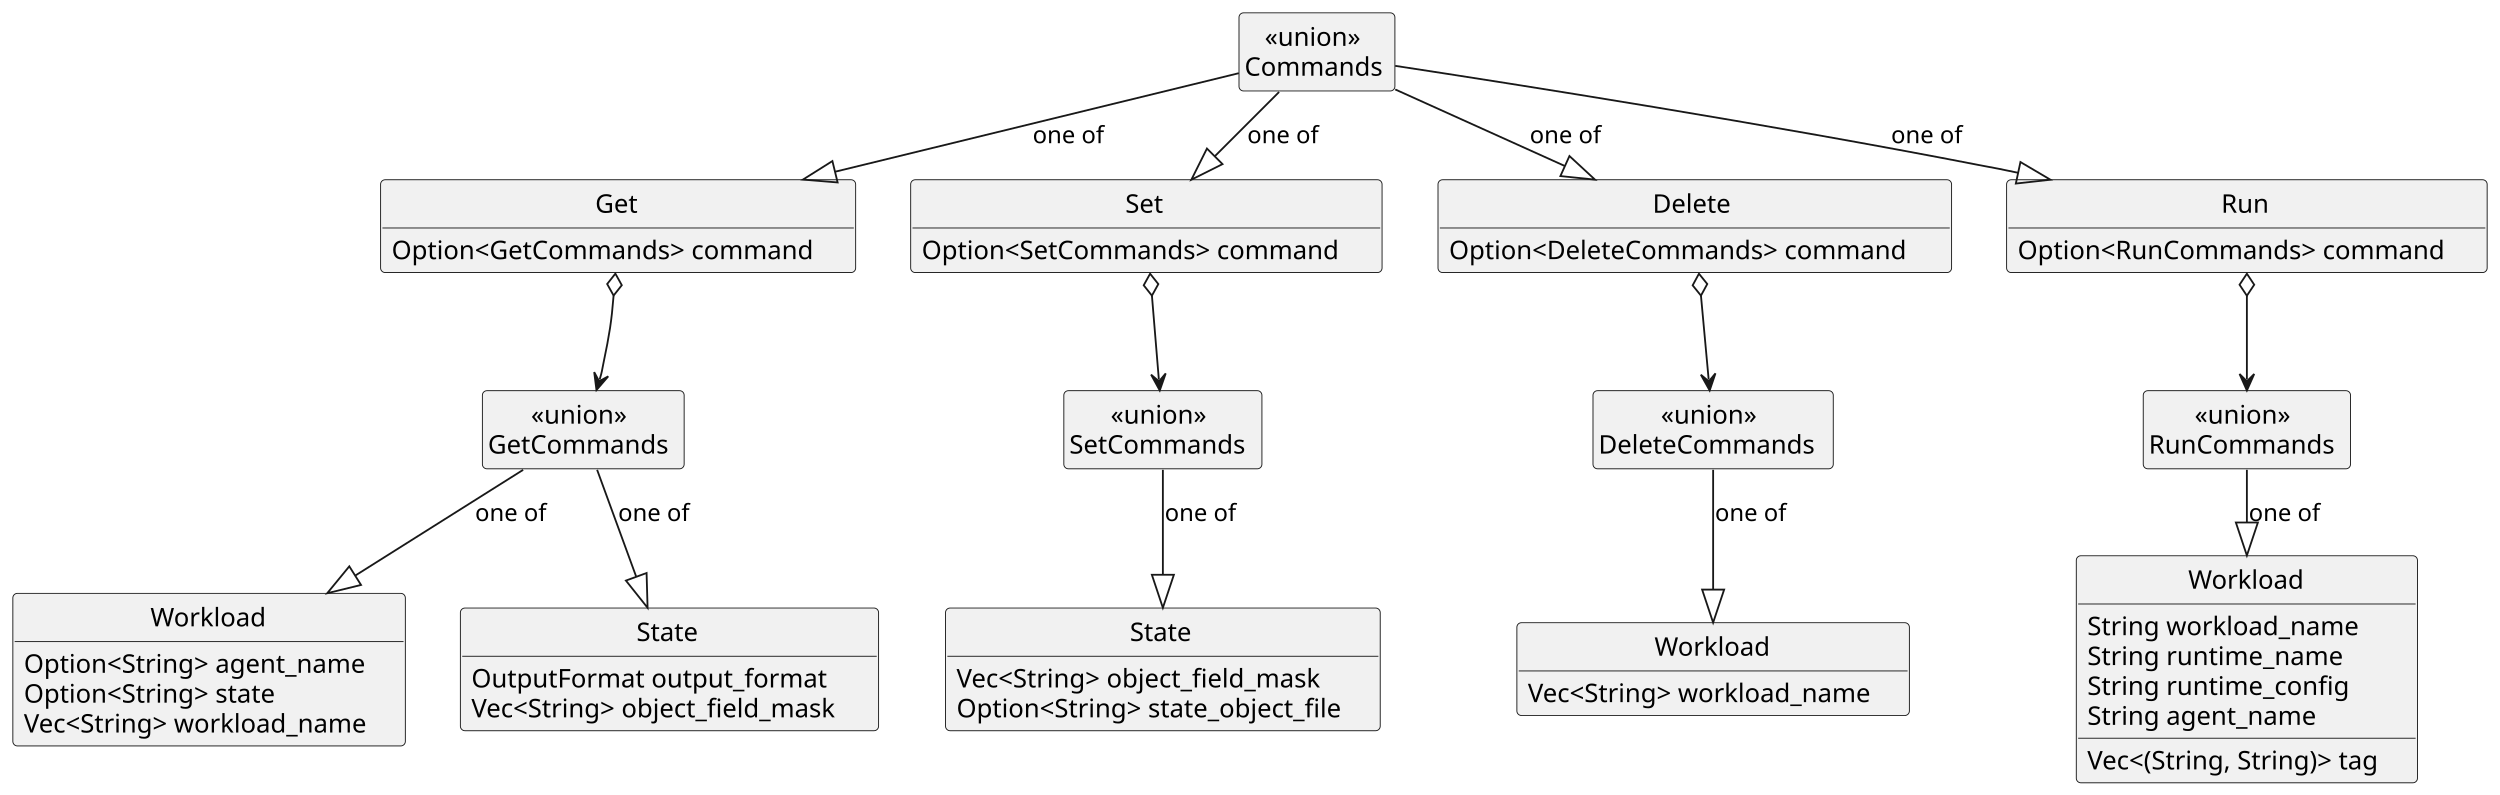
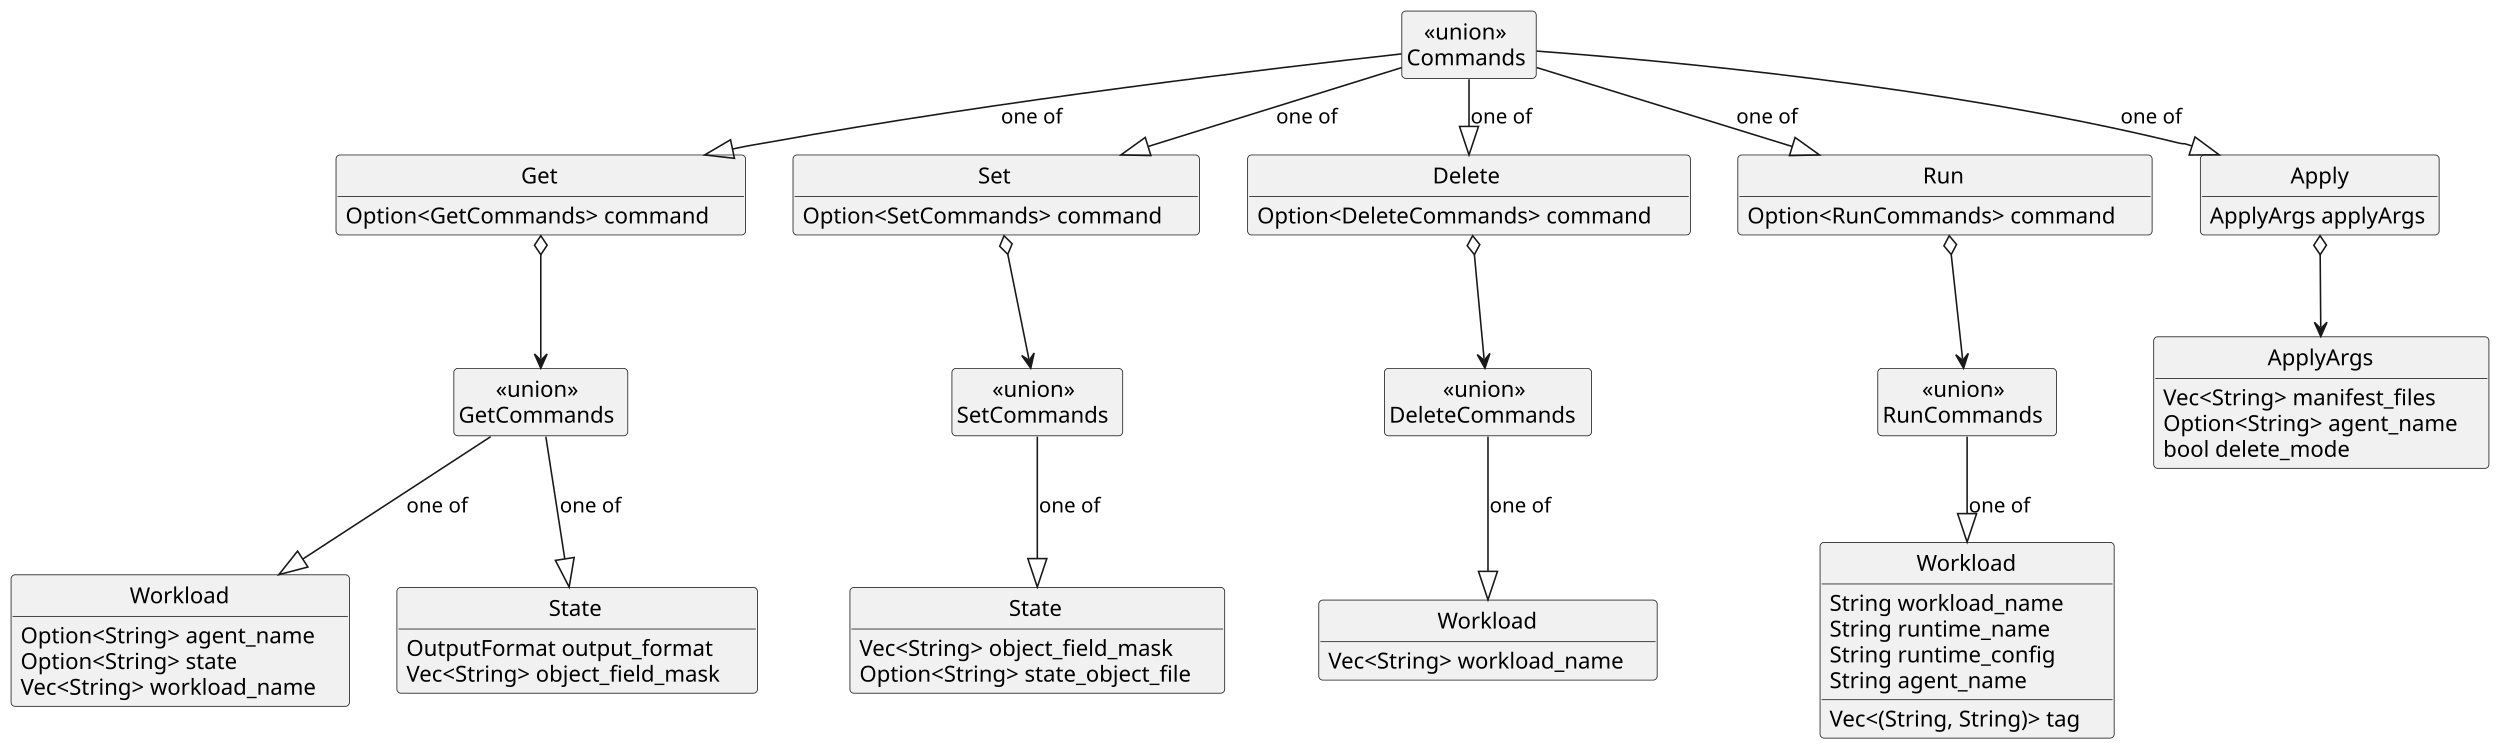
- <svg xmlns="http://www.w3.org/2000/svg" contentStyleType="text/css" height="433px" preserveAspectRatio="none" style="width:1363px;height:433px;background:#FFFFFF;" version="1.1" viewBox="0 0 1363 433" width="1363px" zoomAndPan="magnify">
+ <svg xmlns="http://www.w3.org/2000/svg" contentStyleType="text/css" height="473px" preserveAspectRatio="none" style="width:1581px;height:473px;background:#FFFFFF;" version="1.1" viewBox="0 0 1581 473" width="1581px" zoomAndPan="magnify">
  <defs />
  <g>
    <g id="elem_Commands">
-       <rect codeLine="3" fill="#F1F1F1" height="42.594" id="Commands" rx="2.5" ry="2.5" style="stroke:#181818;stroke-width:0.5;" width="85" x="675.5" y="7" />
-       <text fill="#000000" font-family="sans-serif" font-size="14" lengthAdjust="spacing" textLength="57" x="689.5" y="24.995">«union»</text>
-       <text fill="#000000" font-family="sans-serif" font-size="14" lengthAdjust="spacing" textLength="79" x="678.5" y="41.292">Commands</text>
+       <rect codeLine="3" fill="#F1F1F1" height="42.594" id="Commands" rx="2.5" ry="2.5" style="stroke:#181818;stroke-width:0.5;" width="85" x="886.5" y="7" />
+       <text fill="#000000" font-family="sans-serif" font-size="14" lengthAdjust="spacing" textLength="57" x="900.5" y="24.995">«union»</text>
+       <text fill="#000000" font-family="sans-serif" font-size="14" lengthAdjust="spacing" textLength="79" x="889.5" y="41.292">Commands</text>
    </g>
    <g id="elem_Get">
-       <rect codeLine="6" fill="#F1F1F1" height="50.594" id="Get" rx="2.5" ry="2.5" style="stroke:#181818;stroke-width:0.5;" width="259" x="207.5" y="98" />
-       <text fill="#000000" font-family="sans-serif" font-size="14" lengthAdjust="spacing" textLength="25" x="324.5" y="115.995">Get</text>
-       <line style="stroke:#181818;stroke-width:0.5;" x1="208.5" x2="465.5" y1="124.297" y2="124.297" />
-       <text fill="#000000" font-family="sans-serif" font-size="14" lengthAdjust="spacing" textLength="247" x="213.5" y="141.292">Option&lt;GetCommands&gt; command</text>
+       <rect codeLine="6" fill="#F1F1F1" height="50.594" id="Get" rx="2.5" ry="2.5" style="stroke:#181818;stroke-width:0.5;" width="259" x="212.5" y="98" />
+       <text fill="#000000" font-family="sans-serif" font-size="14" lengthAdjust="spacing" textLength="25" x="329.5" y="115.995">Get</text>
+       <line style="stroke:#181818;stroke-width:0.5;" x1="213.5" x2="470.5" y1="124.297" y2="124.297" />
+       <text fill="#000000" font-family="sans-serif" font-size="14" lengthAdjust="spacing" textLength="247" x="218.5" y="141.292">Option&lt;GetCommands&gt; command</text>
    </g>
    <g id="elem_Set">
-       <rect codeLine="7" fill="#F1F1F1" height="50.594" id="Set" rx="2.5" ry="2.5" style="stroke:#181818;stroke-width:0.5;" width="257" x="496.5" y="98" />
-       <text fill="#000000" font-family="sans-serif" font-size="14" lengthAdjust="spacing" textLength="23" x="613.5" y="115.995">Set</text>
-       <line style="stroke:#181818;stroke-width:0.5;" x1="497.5" x2="752.5" y1="124.297" y2="124.297" />
-       <text fill="#000000" font-family="sans-serif" font-size="14" lengthAdjust="spacing" textLength="245" x="502.5" y="141.292">Option&lt;SetCommands&gt; command</text>
+       <rect codeLine="7" fill="#F1F1F1" height="50.594" id="Set" rx="2.5" ry="2.5" style="stroke:#181818;stroke-width:0.5;" width="257" x="501.5" y="98" />
+       <text fill="#000000" font-family="sans-serif" font-size="14" lengthAdjust="spacing" textLength="23" x="618.5" y="115.995">Set</text>
+       <line style="stroke:#181818;stroke-width:0.5;" x1="502.5" x2="757.5" y1="124.297" y2="124.297" />
+       <text fill="#000000" font-family="sans-serif" font-size="14" lengthAdjust="spacing" textLength="245" x="507.5" y="141.292">Option&lt;SetCommands&gt; command</text>
    </g>
    <g id="elem_Delete">
-       <rect codeLine="8" fill="#F1F1F1" height="50.594" id="Delete" rx="2.5" ry="2.5" style="stroke:#181818;stroke-width:0.5;" width="280" x="784" y="98" />
-       <text fill="#000000" font-family="sans-serif" font-size="14" lengthAdjust="spacing" textLength="46" x="901" y="115.995">Delete</text>
-       <line style="stroke:#181818;stroke-width:0.5;" x1="785" x2="1063" y1="124.297" y2="124.297" />
-       <text fill="#000000" font-family="sans-serif" font-size="14" lengthAdjust="spacing" textLength="268" x="790" y="141.292">Option&lt;DeleteCommands&gt; command</text>
+       <rect codeLine="8" fill="#F1F1F1" height="50.594" id="Delete" rx="2.5" ry="2.5" style="stroke:#181818;stroke-width:0.5;" width="280" x="789" y="98" />
+       <text fill="#000000" font-family="sans-serif" font-size="14" lengthAdjust="spacing" textLength="46" x="906" y="115.995">Delete</text>
+       <line style="stroke:#181818;stroke-width:0.5;" x1="790" x2="1068" y1="124.297" y2="124.297" />
+       <text fill="#000000" font-family="sans-serif" font-size="14" lengthAdjust="spacing" textLength="268" x="795" y="141.292">Option&lt;DeleteCommands&gt; command</text>
    </g>
    <g id="elem_Run">
-       <rect codeLine="9" fill="#F1F1F1" height="50.594" id="Run" rx="2.5" ry="2.5" style="stroke:#181818;stroke-width:0.5;" width="262" x="1094" y="98" />
-       <text fill="#000000" font-family="sans-serif" font-size="14" lengthAdjust="spacing" textLength="28" x="1211" y="115.995">Run</text>
-       <line style="stroke:#181818;stroke-width:0.5;" x1="1095" x2="1355" y1="124.297" y2="124.297" />
-       <text fill="#000000" font-family="sans-serif" font-size="14" lengthAdjust="spacing" textLength="250" x="1100" y="141.292">Option&lt;RunCommands&gt; command</text>
+       <rect codeLine="9" fill="#F1F1F1" height="50.594" id="Run" rx="2.5" ry="2.5" style="stroke:#181818;stroke-width:0.5;" width="262" x="1099" y="98" />
+       <text fill="#000000" font-family="sans-serif" font-size="14" lengthAdjust="spacing" textLength="28" x="1216" y="115.995">Run</text>
+       <line style="stroke:#181818;stroke-width:0.5;" x1="1100" x2="1360" y1="124.297" y2="124.297" />
+       <text fill="#000000" font-family="sans-serif" font-size="14" lengthAdjust="spacing" textLength="250" x="1105" y="141.292">Option&lt;RunCommands&gt; command</text>
+     </g>
+     <g id="elem_Apply">
+       <rect codeLine="10" fill="#F1F1F1" height="50.594" id="Apply" rx="2.5" ry="2.5" style="stroke:#181818;stroke-width:0.5;" width="151" x="1391.5" y="98" />
+       <text fill="#000000" font-family="sans-serif" font-size="14" lengthAdjust="spacing" textLength="37" x="1448.5" y="115.995">Apply</text>
+       <line style="stroke:#181818;stroke-width:0.5;" x1="1392.5" x2="1541.5" y1="124.297" y2="124.297" />
+       <text fill="#000000" font-family="sans-serif" font-size="14" lengthAdjust="spacing" textLength="139" x="1397.5" y="141.292">ApplyArgs applyArgs</text>
    </g>
    <g id="elem_GetState">
-       <rect codeLine="26" fill="#F1F1F1" height="66.891" id="GetState" rx="2.5" ry="2.5" style="stroke:#181818;stroke-width:0.5;" width="228" x="251" y="331.5" />
-       <text fill="#000000" font-family="sans-serif" font-size="14" lengthAdjust="spacing" textLength="36" x="347" y="349.495">State</text>
-       <line style="stroke:#181818;stroke-width:0.5;" x1="252" x2="478" y1="357.797" y2="357.797" />
-       <text fill="#000000" font-family="sans-serif" font-size="14" lengthAdjust="spacing" textLength="197" x="257" y="374.792">OutputFormat output_format</text>
-       <text fill="#000000" font-family="sans-serif" font-size="14" lengthAdjust="spacing" textLength="216" x="257" y="391.089">Vec&lt;String&gt; object_field_mask</text>
+       <rect codeLine="29" fill="#F1F1F1" height="66.891" id="GetState" rx="2.5" ry="2.5" style="stroke:#181818;stroke-width:0.5;" width="228" x="251" y="371.5" />
+       <text fill="#000000" font-family="sans-serif" font-size="14" lengthAdjust="spacing" textLength="36" x="347" y="389.495">State</text>
+       <line style="stroke:#181818;stroke-width:0.5;" x1="252" x2="478" y1="397.797" y2="397.797" />
+       <text fill="#000000" font-family="sans-serif" font-size="14" lengthAdjust="spacing" textLength="197" x="257" y="414.792">OutputFormat output_format</text>
+       <text fill="#000000" font-family="sans-serif" font-size="14" lengthAdjust="spacing" textLength="216" x="257" y="431.089">Vec&lt;String&gt; object_field_mask</text>
    </g>
    <g id="elem_GetWorkload">
-       <rect codeLine="27" fill="#F1F1F1" height="83.188" id="GetWorkload" rx="2.5" ry="2.5" style="stroke:#181818;stroke-width:0.5;" width="214" x="7" y="323.5" />
-       <text fill="#000000" font-family="sans-serif" font-size="14" lengthAdjust="spacing" textLength="64" x="82" y="341.495">Workload</text>
-       <line style="stroke:#181818;stroke-width:0.5;" x1="8" x2="220" y1="349.797" y2="349.797" />
-       <text fill="#000000" font-family="sans-serif" font-size="14" lengthAdjust="spacing" textLength="200" x="13" y="366.792">Option&lt;String&gt; agent_name</text>
-       <text fill="#000000" font-family="sans-serif" font-size="14" lengthAdjust="spacing" textLength="149" x="13" y="383.089">Option&lt;String&gt; state</text>
-       <text fill="#000000" font-family="sans-serif" font-size="14" lengthAdjust="spacing" textLength="202" x="13" y="399.386">Vec&lt;String&gt; workload_name</text>
+       <rect codeLine="30" fill="#F1F1F1" height="83.188" id="GetWorkload" rx="2.5" ry="2.5" style="stroke:#181818;stroke-width:0.5;" width="214" x="7" y="363.5" />
+       <text fill="#000000" font-family="sans-serif" font-size="14" lengthAdjust="spacing" textLength="64" x="82" y="381.495">Workload</text>
+       <line style="stroke:#181818;stroke-width:0.5;" x1="8" x2="220" y1="389.797" y2="389.797" />
+       <text fill="#000000" font-family="sans-serif" font-size="14" lengthAdjust="spacing" textLength="200" x="13" y="406.792">Option&lt;String&gt; agent_name</text>
+       <text fill="#000000" font-family="sans-serif" font-size="14" lengthAdjust="spacing" textLength="149" x="13" y="423.089">Option&lt;String&gt; state</text>
+       <text fill="#000000" font-family="sans-serif" font-size="14" lengthAdjust="spacing" textLength="202" x="13" y="439.386">Vec&lt;String&gt; workload_name</text>
    </g>
    <g id="elem_GetCommands">
-       <rect codeLine="30" fill="#F1F1F1" height="42.594" id="GetCommands" rx="2.5" ry="2.5" style="stroke:#181818;stroke-width:0.5;" width="110" x="263" y="213" />
-       <text fill="#000000" font-family="sans-serif" font-size="14" lengthAdjust="spacing" textLength="57" x="289.5" y="230.995">«union»</text>
-       <text fill="#000000" font-family="sans-serif" font-size="14" lengthAdjust="spacing" textLength="104" x="266" y="247.292">GetCommands</text>
+       <rect codeLine="33" fill="#F1F1F1" height="42.594" id="GetCommands" rx="2.5" ry="2.5" style="stroke:#181818;stroke-width:0.5;" width="110" x="287" y="233" />
+       <text fill="#000000" font-family="sans-serif" font-size="14" lengthAdjust="spacing" textLength="57" x="313.5" y="250.995">«union»</text>
+       <text fill="#000000" font-family="sans-serif" font-size="14" lengthAdjust="spacing" textLength="104" x="290" y="267.292">GetCommands</text>
    </g>
    <g id="elem_SetState">
-       <rect codeLine="43" fill="#F1F1F1" height="66.891" id="SetState" rx="2.5" ry="2.5" style="stroke:#181818;stroke-width:0.5;" width="237" x="515.5" y="331.5" />
-       <text fill="#000000" font-family="sans-serif" font-size="14" lengthAdjust="spacing" textLength="36" x="616" y="349.495">State</text>
-       <line style="stroke:#181818;stroke-width:0.5;" x1="516.5" x2="751.5" y1="357.797" y2="357.797" />
-       <text fill="#000000" font-family="sans-serif" font-size="14" lengthAdjust="spacing" textLength="216" x="521.5" y="374.792">Vec&lt;String&gt; object_field_mask</text>
-       <text fill="#000000" font-family="sans-serif" font-size="14" lengthAdjust="spacing" textLength="225" x="521.5" y="391.089">Option&lt;String&gt; state_object_file</text>
+       <rect codeLine="46" fill="#F1F1F1" height="66.891" id="SetState" rx="2.5" ry="2.5" style="stroke:#181818;stroke-width:0.5;" width="237" x="537.5" y="371.5" />
+       <text fill="#000000" font-family="sans-serif" font-size="14" lengthAdjust="spacing" textLength="36" x="638" y="389.495">State</text>
+       <line style="stroke:#181818;stroke-width:0.5;" x1="538.5" x2="773.5" y1="397.797" y2="397.797" />
+       <text fill="#000000" font-family="sans-serif" font-size="14" lengthAdjust="spacing" textLength="216" x="543.5" y="414.792">Vec&lt;String&gt; object_field_mask</text>
+       <text fill="#000000" font-family="sans-serif" font-size="14" lengthAdjust="spacing" textLength="225" x="543.5" y="431.089">Option&lt;String&gt; state_object_file</text>
    </g>
    <g id="elem_SetCommands">
-       <rect codeLine="47" fill="#F1F1F1" height="42.594" id="SetCommands" rx="2.5" ry="2.5" style="stroke:#181818;stroke-width:0.5;" width="108" x="580" y="213" />
-       <text fill="#000000" font-family="sans-serif" font-size="14" lengthAdjust="spacing" textLength="57" x="605.5" y="230.995">«union»</text>
-       <text fill="#000000" font-family="sans-serif" font-size="14" lengthAdjust="spacing" textLength="102" x="583" y="247.292">SetCommands</text>
+       <rect codeLine="50" fill="#F1F1F1" height="42.594" id="SetCommands" rx="2.5" ry="2.5" style="stroke:#181818;stroke-width:0.5;" width="108" x="602" y="233" />
+       <text fill="#000000" font-family="sans-serif" font-size="14" lengthAdjust="spacing" textLength="57" x="627.5" y="250.995">«union»</text>
+       <text fill="#000000" font-family="sans-serif" font-size="14" lengthAdjust="spacing" textLength="102" x="605" y="267.292">SetCommands</text>
    </g>
    <g id="elem_DeleteWorkload">
-       <rect codeLine="51" fill="#F1F1F1" height="50.594" id="DeleteWorkload" rx="2.5" ry="2.5" style="stroke:#181818;stroke-width:0.5;" width="214" x="827" y="339.5" />
-       <text fill="#000000" font-family="sans-serif" font-size="14" lengthAdjust="spacing" textLength="64" x="902" y="357.495">Workload</text>
-       <line style="stroke:#181818;stroke-width:0.5;" x1="828" x2="1040" y1="365.797" y2="365.797" />
-       <text fill="#000000" font-family="sans-serif" font-size="14" lengthAdjust="spacing" textLength="202" x="833" y="382.792">Vec&lt;String&gt; workload_name</text>
+       <rect codeLine="54" fill="#F1F1F1" height="50.594" id="DeleteWorkload" rx="2.5" ry="2.5" style="stroke:#181818;stroke-width:0.5;" width="214" x="834" y="379.5" />
+       <text fill="#000000" font-family="sans-serif" font-size="14" lengthAdjust="spacing" textLength="64" x="909" y="397.495">Workload</text>
+       <line style="stroke:#181818;stroke-width:0.5;" x1="835" x2="1047" y1="405.797" y2="405.797" />
+       <text fill="#000000" font-family="sans-serif" font-size="14" lengthAdjust="spacing" textLength="202" x="840" y="422.792">Vec&lt;String&gt; workload_name</text>
    </g>
    <g id="elem_DeleteCommands">
-       <rect codeLine="54" fill="#F1F1F1" height="42.594" id="DeleteCommands" rx="2.5" ry="2.5" style="stroke:#181818;stroke-width:0.5;" width="131" x="868.5" y="213" />
-       <text fill="#000000" font-family="sans-serif" font-size="14" lengthAdjust="spacing" textLength="57" x="905.5" y="230.995">«union»</text>
-       <text fill="#000000" font-family="sans-serif" font-size="14" lengthAdjust="spacing" textLength="125" x="871.5" y="247.292">DeleteCommands</text>
+       <rect codeLine="57" fill="#F1F1F1" height="42.594" id="DeleteCommands" rx="2.5" ry="2.5" style="stroke:#181818;stroke-width:0.5;" width="131" x="875.5" y="233" />
+       <text fill="#000000" font-family="sans-serif" font-size="14" lengthAdjust="spacing" textLength="57" x="912.5" y="250.995">«union»</text>
+       <text fill="#000000" font-family="sans-serif" font-size="14" lengthAdjust="spacing" textLength="125" x="878.5" y="267.292">DeleteCommands</text>
    </g>
    <g id="elem_RunWorkload">
-       <rect codeLine="58" fill="#F1F1F1" height="123.781" id="RunWorkload" rx="2.5" ry="2.5" style="stroke:#181818;stroke-width:0.5;" width="186" x="1132" y="303" />
-       <text fill="#000000" font-family="sans-serif" font-size="14" lengthAdjust="spacing" textLength="64" x="1193" y="320.995">Workload</text>
-       <line style="stroke:#181818;stroke-width:0.5;" x1="1133" x2="1317" y1="329.297" y2="329.297" />
-       <text fill="#000000" font-family="sans-serif" font-size="14" lengthAdjust="spacing" textLength="152" x="1138" y="346.292">String workload_name</text>
-       <text fill="#000000" font-family="sans-serif" font-size="14" lengthAdjust="spacing" textLength="143" x="1138" y="362.589">String runtime_name</text>
-       <text fill="#000000" font-family="sans-serif" font-size="14" lengthAdjust="spacing" textLength="146" x="1138" y="378.886">String runtime_config</text>
-       <text fill="#000000" font-family="sans-serif" font-size="14" lengthAdjust="spacing" textLength="130" x="1138" y="395.183">String agent_name</text>
-       <line style="stroke:#181818;stroke-width:0.5;" x1="1133" x2="1317" y1="402.484" y2="402.484" />
-       <text fill="#000000" font-family="sans-serif" font-size="14" lengthAdjust="spacing" textLength="174" x="1138" y="419.479">Vec&lt;(String, String)&gt; tag</text>
+       <rect codeLine="61" fill="#F1F1F1" height="123.781" id="RunWorkload" rx="2.5" ry="2.5" style="stroke:#181818;stroke-width:0.5;" width="186" x="1151" y="343" />
+       <text fill="#000000" font-family="sans-serif" font-size="14" lengthAdjust="spacing" textLength="64" x="1212" y="360.995">Workload</text>
+       <line style="stroke:#181818;stroke-width:0.5;" x1="1152" x2="1336" y1="369.297" y2="369.297" />
+       <text fill="#000000" font-family="sans-serif" font-size="14" lengthAdjust="spacing" textLength="152" x="1157" y="386.292">String workload_name</text>
+       <text fill="#000000" font-family="sans-serif" font-size="14" lengthAdjust="spacing" textLength="143" x="1157" y="402.589">String runtime_name</text>
+       <text fill="#000000" font-family="sans-serif" font-size="14" lengthAdjust="spacing" textLength="146" x="1157" y="418.886">String runtime_config</text>
+       <text fill="#000000" font-family="sans-serif" font-size="14" lengthAdjust="spacing" textLength="130" x="1157" y="435.183">String agent_name</text>
+       <line style="stroke:#181818;stroke-width:0.5;" x1="1152" x2="1336" y1="442.484" y2="442.484" />
+       <text fill="#000000" font-family="sans-serif" font-size="14" lengthAdjust="spacing" textLength="174" x="1157" y="459.479">Vec&lt;(String, String)&gt; tag</text>
    </g>
    <g id="elem_RunCommands">
-       <rect codeLine="65" fill="#F1F1F1" height="42.594" id="RunCommands" rx="2.5" ry="2.5" style="stroke:#181818;stroke-width:0.5;" width="113" x="1168.5" y="213" />
-       <text fill="#000000" font-family="sans-serif" font-size="14" lengthAdjust="spacing" textLength="57" x="1196.5" y="230.995">«union»</text>
-       <text fill="#000000" font-family="sans-serif" font-size="14" lengthAdjust="spacing" textLength="107" x="1171.5" y="247.292">RunCommands</text>
+       <rect codeLine="68" fill="#F1F1F1" height="42.594" id="RunCommands" rx="2.5" ry="2.5" style="stroke:#181818;stroke-width:0.5;" width="113" x="1187.5" y="233" />
+       <text fill="#000000" font-family="sans-serif" font-size="14" lengthAdjust="spacing" textLength="57" x="1215.5" y="250.995">«union»</text>
+       <text fill="#000000" font-family="sans-serif" font-size="14" lengthAdjust="spacing" textLength="107" x="1190.5" y="267.292">RunCommands</text>
+     </g>
+     <g id="elem_ApplyArgs">
+       <rect codeLine="72" fill="#F1F1F1" height="83.188" id="ApplyArgs" rx="2.5" ry="2.5" style="stroke:#181818;stroke-width:0.5;" width="212" x="1362" y="213" />
+       <text fill="#000000" font-family="sans-serif" font-size="14" lengthAdjust="spacing" textLength="68" x="1434" y="230.995">ApplyArgs</text>
+       <line style="stroke:#181818;stroke-width:0.5;" x1="1363" x2="1573" y1="239.297" y2="239.297" />
+       <text fill="#000000" font-family="sans-serif" font-size="14" lengthAdjust="spacing" textLength="187" x="1368" y="256.292">Vec&lt;String&gt; manifest_files</text>
+       <text fill="#000000" font-family="sans-serif" font-size="14" lengthAdjust="spacing" textLength="200" x="1368" y="272.589">Option&lt;String&gt; agent_name</text>
+       <text fill="#000000" font-family="sans-serif" font-size="14" lengthAdjust="spacing" textLength="125" x="1368" y="288.886">bool delete_mode</text>
    </g>
    <g id="link_Commands_Get">
-       <path codeLine="12" d="M675.4,39.9 C618.31,53.83 532.696,74.731 455.246,93.641 " fill="none" id="Commands-to-Get" style="stroke:#181818;stroke-width:1.0;" />
-       <polygon fill="none" points="437.76,97.91,456.67,99.469,453.823,87.812,437.76,97.91" style="stroke:#181818;stroke-width:1.0;" />
-       <text fill="#000000" font-family="sans-serif" font-size="13" lengthAdjust="spacing" textLength="40" x="563" y="78.067">one of</text>
+       <path codeLine="13" d="M886.35,34.08 C807.14,42.87 632.09,63.59 486,90 C472.89,92.37 476.769,91.39 463.219,94.26 " fill="none" id="Commands-to-Get" style="stroke:#181818;stroke-width:1.0;" />
+       <polygon fill="none" points="445.61,97.99,464.463,100.13,461.976,88.39,445.61,97.99" style="stroke:#181818;stroke-width:1.0;" />
+       <text fill="#000000" font-family="sans-serif" font-size="13" lengthAdjust="spacing" textLength="40" x="633" y="78.067">one of</text>
    </g>
    <g id="link_Commands_Set">
-       <path codeLine="13" d="M697.36,50.14 C683.23,64.27 677.168,70.332 662.268,85.232 " fill="none" id="Commands-to-Set" style="stroke:#181818;stroke-width:1.0;" />
-       <polygon fill="none" points="649.54,97.96,666.511,89.475,658.025,80.989,649.54,97.96" style="stroke:#181818;stroke-width:1.0;" />
-       <text fill="#000000" font-family="sans-serif" font-size="13" lengthAdjust="spacing" textLength="40" x="680" y="78.067">one of</text>
+       <path codeLine="14" d="M886.48,42.73 C840.37,57.07 782.927,74.933 726.037,92.633 " fill="none" id="Commands-to-Set" style="stroke:#181818;stroke-width:1.0;" />
+       <polygon fill="none" points="708.85,97.98,727.82,98.362,724.255,86.903,708.85,97.98" style="stroke:#181818;stroke-width:1.0;" />
+       <text fill="#000000" font-family="sans-serif" font-size="13" lengthAdjust="spacing" textLength="40" x="807" y="78.067">one of</text>
    </g>
    <g id="link_Commands_Delete">
-       <path codeLine="14" d="M760.68,48.77 C792.27,63.03 819.124,75.154 853.194,90.534 " fill="none" id="Commands-to-Delete" style="stroke:#181818;stroke-width:1.0;" />
-       <polygon fill="none" points="869.6,97.94,855.663,85.065,850.726,96.003,869.6,97.94" style="stroke:#181818;stroke-width:1.0;" />
-       <text fill="#000000" font-family="sans-serif" font-size="13" lengthAdjust="spacing" textLength="40" x="834" y="78.067">one of</text>
+       <path codeLine="15" d="M929,50.14 C929,64.27 929,65.06 929,79.96 " fill="none" id="Commands-to-Delete" style="stroke:#181818;stroke-width:1.0;" />
+       <polygon fill="none" points="929,97.96,935,79.96,923,79.96,929,97.96" style="stroke:#181818;stroke-width:1.0;" />
+       <text fill="#000000" font-family="sans-serif" font-size="13" lengthAdjust="spacing" textLength="40" x="930" y="78.067">one of</text>
    </g>
    <g id="link_Commands_Run">
-       <path codeLine="15" d="M760.65,35.9 C828.32,46.22 964.39,67.66 1079,90 C1091.62,92.46 1087.209,91.412 1100.289,94.212 " fill="none" id="Commands-to-Run" style="stroke:#181818;stroke-width:1.0;" />
-       <polygon fill="none" points="1117.89,97.98,1101.545,88.345,1099.033,100.079,1117.89,97.98" style="stroke:#181818;stroke-width:1.0;" />
-       <text fill="#000000" font-family="sans-serif" font-size="13" lengthAdjust="spacing" textLength="40" x="1031" y="78.067">one of</text>
+       <path codeLine="16" d="M971.81,42.73 C1018.23,57.07 1076.152,74.966 1133.432,92.666 " fill="none" id="Commands-to-Run" style="stroke:#181818;stroke-width:1.0;" />
+       <polygon fill="none" points="1150.63,97.98,1135.204,86.933,1131.661,98.398,1150.63,97.98" style="stroke:#181818;stroke-width:1.0;" />
+       <text fill="#000000" font-family="sans-serif" font-size="13" lengthAdjust="spacing" textLength="40" x="1098" y="78.067">one of</text>
+     </g>
+     <g id="link_Commands_Apply">
+       <path codeLine="17" d="M971.76,32.31 C1051.98,38.23 1230.1,54.48 1376,90 C1384.96,92.18 1377.163,89.362 1386.263,92.322 " fill="none" id="Commands-to-Apply" style="stroke:#181818;stroke-width:1.0;" />
+       <polygon fill="none" points="1403.38,97.89,1388.119,86.617,1384.407,98.028,1403.38,97.89" style="stroke:#181818;stroke-width:1.0;" />
+       <text fill="#000000" font-family="sans-serif" font-size="13" lengthAdjust="spacing" textLength="40" x="1341" y="78.067">one of</text>
    </g>
    <g id="link_GetCommands_GetState">
-       <path codeLine="31" d="M325.55,256.15 C332.97,276.44 338.229,290.804 346.879,314.464 " fill="none" id="GetCommands-to-GetState" style="stroke:#181818;stroke-width:1.0;" />
-       <polygon fill="none" points="353.06,331.37,352.515,312.404,341.244,316.525,353.06,331.37" style="stroke:#181818;stroke-width:1.0;" />
-       <text fill="#000000" font-family="sans-serif" font-size="13" lengthAdjust="spacing" textLength="40" x="337" y="284.067">one of</text>
+       <path codeLine="34" d="M345.2,276.15 C349.01,300.77 352.672,324.453 357.172,353.473 " fill="none" id="GetCommands-to-GetState" style="stroke:#181818;stroke-width:1.0;" />
+       <polygon fill="none" points="359.93,371.26,363.101,352.553,351.243,354.392,359.93,371.26" style="stroke:#181818;stroke-width:1.0;" />
+       <text fill="#000000" font-family="sans-serif" font-size="13" lengthAdjust="spacing" textLength="40" x="354" y="324.067">one of</text>
    </g>
    <g id="link_GetCommands_GetWorkload">
-       <path codeLine="32" d="M285.22,256.15 C256.5,274.24 229.151,291.468 193.631,313.838 " fill="none" id="GetCommands-to-GetWorkload" style="stroke:#181818;stroke-width:1.0;" />
-       <polygon fill="none" points="178.4,323.43,196.829,318.915,190.434,308.761,178.4,323.43" style="stroke:#181818;stroke-width:1.0;" />
-       <text fill="#000000" font-family="sans-serif" font-size="13" lengthAdjust="spacing" textLength="40" x="259" y="284.067">one of</text>
+       <path codeLine="35" d="M310.3,276.15 C275.79,298.62 234.833,325.296 191.443,353.556 " fill="none" id="GetCommands-to-GetWorkload" style="stroke:#181818;stroke-width:1.0;" />
+       <polygon fill="none" points="176.36,363.38,194.718,358.584,188.168,348.529,176.36,363.38" style="stroke:#181818;stroke-width:1.0;" />
+       <text fill="#000000" font-family="sans-serif" font-size="13" lengthAdjust="spacing" textLength="40" x="257" y="324.067">one of</text>
    </g>
    <g id="link_GetCommands_Get">
-       <path codeLine="41" d="M326.924,206.906 C328.364,202.136 328,202.8 329,198 C332.34,181.91 333.374,175.501 334.534,161.141 " fill="none" id="GetCommands-Get" style="stroke:#181818;stroke-width:1.0;" />
-       <polygon fill="#181818" points="325.19,212.65,331.62,205.19,326.635,207.863,323.962,202.878,325.19,212.65" style="stroke:#181818;stroke-width:1.0;" />
-       <polygon fill="none" points="335.5,149.18,331.03,154.838,334.534,161.141,339.004,155.483,335.5,149.18" style="stroke:#181818;stroke-width:1.0;" />
+       <path codeLine="44" d="M342,226.85 C342,204.04 342,185.34 342,161.07 " fill="none" id="GetCommands-Get" style="stroke:#181818;stroke-width:1.0;" />
+       <polygon fill="#181818" points="342,232.85,346,223.85,342,227.85,338,223.85,342,232.85" style="stroke:#181818;stroke-width:1.0;" />
+       <polygon fill="none" points="342,149.07,338,155.07,342,161.07,346,155.07,342,149.07" style="stroke:#181818;stroke-width:1.0;" />
    </g>
    <g id="link_SetCommands_SetState">
-       <path codeLine="48" d="M634,256.15 C634,276.44 634,289.71 634,313.37 " fill="none" id="SetCommands-to-SetState" style="stroke:#181818;stroke-width:1.0;" />
-       <polygon fill="none" points="634,331.37,640,313.37,628,313.37,634,331.37" style="stroke:#181818;stroke-width:1.0;" />
-       <text fill="#000000" font-family="sans-serif" font-size="13" lengthAdjust="spacing" textLength="40" x="635" y="284.067">one of</text>
+       <path codeLine="51" d="M656,276.15 C656,300.77 656,324.24 656,353.26 " fill="none" id="SetCommands-to-SetState" style="stroke:#181818;stroke-width:1.0;" />
+       <polygon fill="none" points="656,371.26,662,353.26,650,353.26,656,371.26" style="stroke:#181818;stroke-width:1.0;" />
+       <text fill="#000000" font-family="sans-serif" font-size="13" lengthAdjust="spacing" textLength="40" x="657" y="324.067">one of</text>
    </g>
    <g id="link_SetCommands_Set">
-       <path codeLine="49" d="M631.804,206.911 C630.304,188.821 629.619,180.409 628.029,161.189 " fill="none" id="SetCommands-Set" style="stroke:#181818;stroke-width:1.0;" />
-       <polygon fill="#181818" points="632.3,212.89,635.543,203.59,631.887,207.907,627.57,204.251,632.3,212.89" style="stroke:#181818;stroke-width:1.0;" />
-       <polygon fill="none" points="627.04,149.23,623.548,155.539,628.029,161.189,631.521,154.88,627.04,149.23" style="stroke:#181818;stroke-width:1.0;" />
+       <path codeLine="52" d="M650.654,226.968 C646.054,204.158 642.21,185.104 637.32,160.834 " fill="none" id="SetCommands-Set" style="stroke:#181818;stroke-width:1.0;" />
+       <polygon fill="#181818" points="651.84,232.85,653.982,223.237,650.852,227.949,646.14,224.818,651.84,232.85" style="stroke:#181818;stroke-width:1.0;" />
+       <polygon fill="none" points="634.95,149.07,632.214,155.742,637.32,160.834,640.056,154.162,634.95,149.07" style="stroke:#181818;stroke-width:1.0;" />
    </g>
    <g id="link_DeleteCommands_DeleteWorkload">
-       <path codeLine="55" d="M934,256.15 C934,278.85 934,297.3 934,321.45 " fill="none" id="DeleteCommands-to-DeleteWorkload" style="stroke:#181818;stroke-width:1.0;" />
-       <polygon fill="none" points="934,339.45,940,321.45,928,321.45,934,339.45" style="stroke:#181818;stroke-width:1.0;" />
-       <text fill="#000000" font-family="sans-serif" font-size="13" lengthAdjust="spacing" textLength="40" x="935" y="284.067">one of</text>
+       <path codeLine="58" d="M941,276.15 C941,303.16 941,332.45 941,361.33 " fill="none" id="DeleteCommands-to-DeleteWorkload" style="stroke:#181818;stroke-width:1.0;" />
+       <polygon fill="none" points="941,379.33,947,361.33,935,361.33,941,379.33" style="stroke:#181818;stroke-width:1.0;" />
+       <text fill="#000000" font-family="sans-serif" font-size="13" lengthAdjust="spacing" textLength="40" x="942" y="324.067">one of</text>
    </g>
    <g id="link_DeleteCommands_Delete">
-       <path codeLine="56" d="M931.562,206.915 C929.902,188.825 929.124,180.4 927.364,161.18 " fill="none" id="DeleteCommands-Delete" style="stroke:#181818;stroke-width:1.0;" />
-       <polygon fill="#181818" points="932.11,212.89,935.271,203.562,931.653,207.911,927.304,204.293,932.11,212.89" style="stroke:#181818;stroke-width:1.0;" />
-       <polygon fill="none" points="926.27,149.23,922.834,155.57,927.364,161.18,930.801,154.84,926.27,149.23" style="stroke:#181818;stroke-width:1.0;" />
+       <path codeLine="59" d="M938.525,226.876 C936.405,204.066 934.648,185.289 932.398,161.019 " fill="none" id="DeleteCommands-Delete" style="stroke:#181818;stroke-width:1.0;" />
+       <polygon fill="#181818" points="939.08,232.85,942.23,223.518,938.617,227.871,934.264,224.259,939.08,232.85" style="stroke:#181818;stroke-width:1.0;" />
+       <polygon fill="none" points="931.29,149.07,927.861,155.414,932.398,161.019,935.827,154.675,931.29,149.07" style="stroke:#181818;stroke-width:1.0;" />
    </g>
    <g id="link_RunCommands_RunWorkload">
-       <path codeLine="66" d="M1225,256.15 C1225,268.92 1225,268.04 1225,284.87 " fill="none" id="RunCommands-to-RunWorkload" style="stroke:#181818;stroke-width:1.0;" />
-       <polygon fill="none" points="1225,302.87,1231,284.87,1219,284.87,1225,302.87" style="stroke:#181818;stroke-width:1.0;" />
-       <text fill="#000000" font-family="sans-serif" font-size="13" lengthAdjust="spacing" textLength="40" x="1226" y="284.067">one of</text>
+       <path codeLine="69" d="M1244,276.15 C1244,293.44 1244,301.04 1244,324.8 " fill="none" id="RunCommands-to-RunWorkload" style="stroke:#181818;stroke-width:1.0;" />
+       <polygon fill="none" points="1244,342.8,1250,324.8,1238,324.8,1244,342.8" style="stroke:#181818;stroke-width:1.0;" />
+       <text fill="#000000" font-family="sans-serif" font-size="13" lengthAdjust="spacing" textLength="40" x="1245" y="324.067">one of</text>
    </g>
    <g id="link_RunCommands_Run">
-       <path codeLine="67" d="M1225,206.89 C1225,188.8 1225,180.45 1225,161.23 " fill="none" id="RunCommands-Run" style="stroke:#181818;stroke-width:1.0;" />
-       <polygon fill="#181818" points="1225,212.89,1229,203.89,1225,207.89,1221,203.89,1225,212.89" style="stroke:#181818;stroke-width:1.0;" />
-       <polygon fill="none" points="1225,149.23,1221,155.23,1225,161.23,1229,155.23,1225,149.23" style="stroke:#181818;stroke-width:1.0;" />
+       <path codeLine="70" d="M1241.111,226.885 C1238.631,204.075 1236.593,185.27 1233.963,161 " fill="none" id="RunCommands-Run" style="stroke:#181818;stroke-width:1.0;" />
+       <polygon fill="#181818" points="1241.76,232.85,1244.764,223.47,1241.22,227.879,1236.811,224.335,1241.76,232.85" style="stroke:#181818;stroke-width:1.0;" />
+       <polygon fill="none" points="1232.67,149.07,1229.34,155.466,1233.963,161,1237.293,154.604,1232.67,149.07" style="stroke:#181818;stroke-width:1.0;" />
+     </g>
+     <g id="link_ApplyArgs_Apply">
+       <path codeLine="77" d="M1467.634,206.79 C1467.474,185.86 1467.423,179.05 1467.283,161.07 " fill="none" id="ApplyArgs-Apply" style="stroke:#181818;stroke-width:1.0;" />
+       <polygon fill="#181818" points="1467.68,212.79,1471.611,203.76,1467.642,207.79,1463.611,203.821,1467.68,212.79" style="stroke:#181818;stroke-width:1.0;" />
+       <polygon fill="none" points="1467.19,149.07,1463.237,155.101,1467.283,161.07,1471.237,155.039,1467.19,149.07" style="stroke:#181818;stroke-width:1.0;" />
    </g>
  </g>
</svg>
